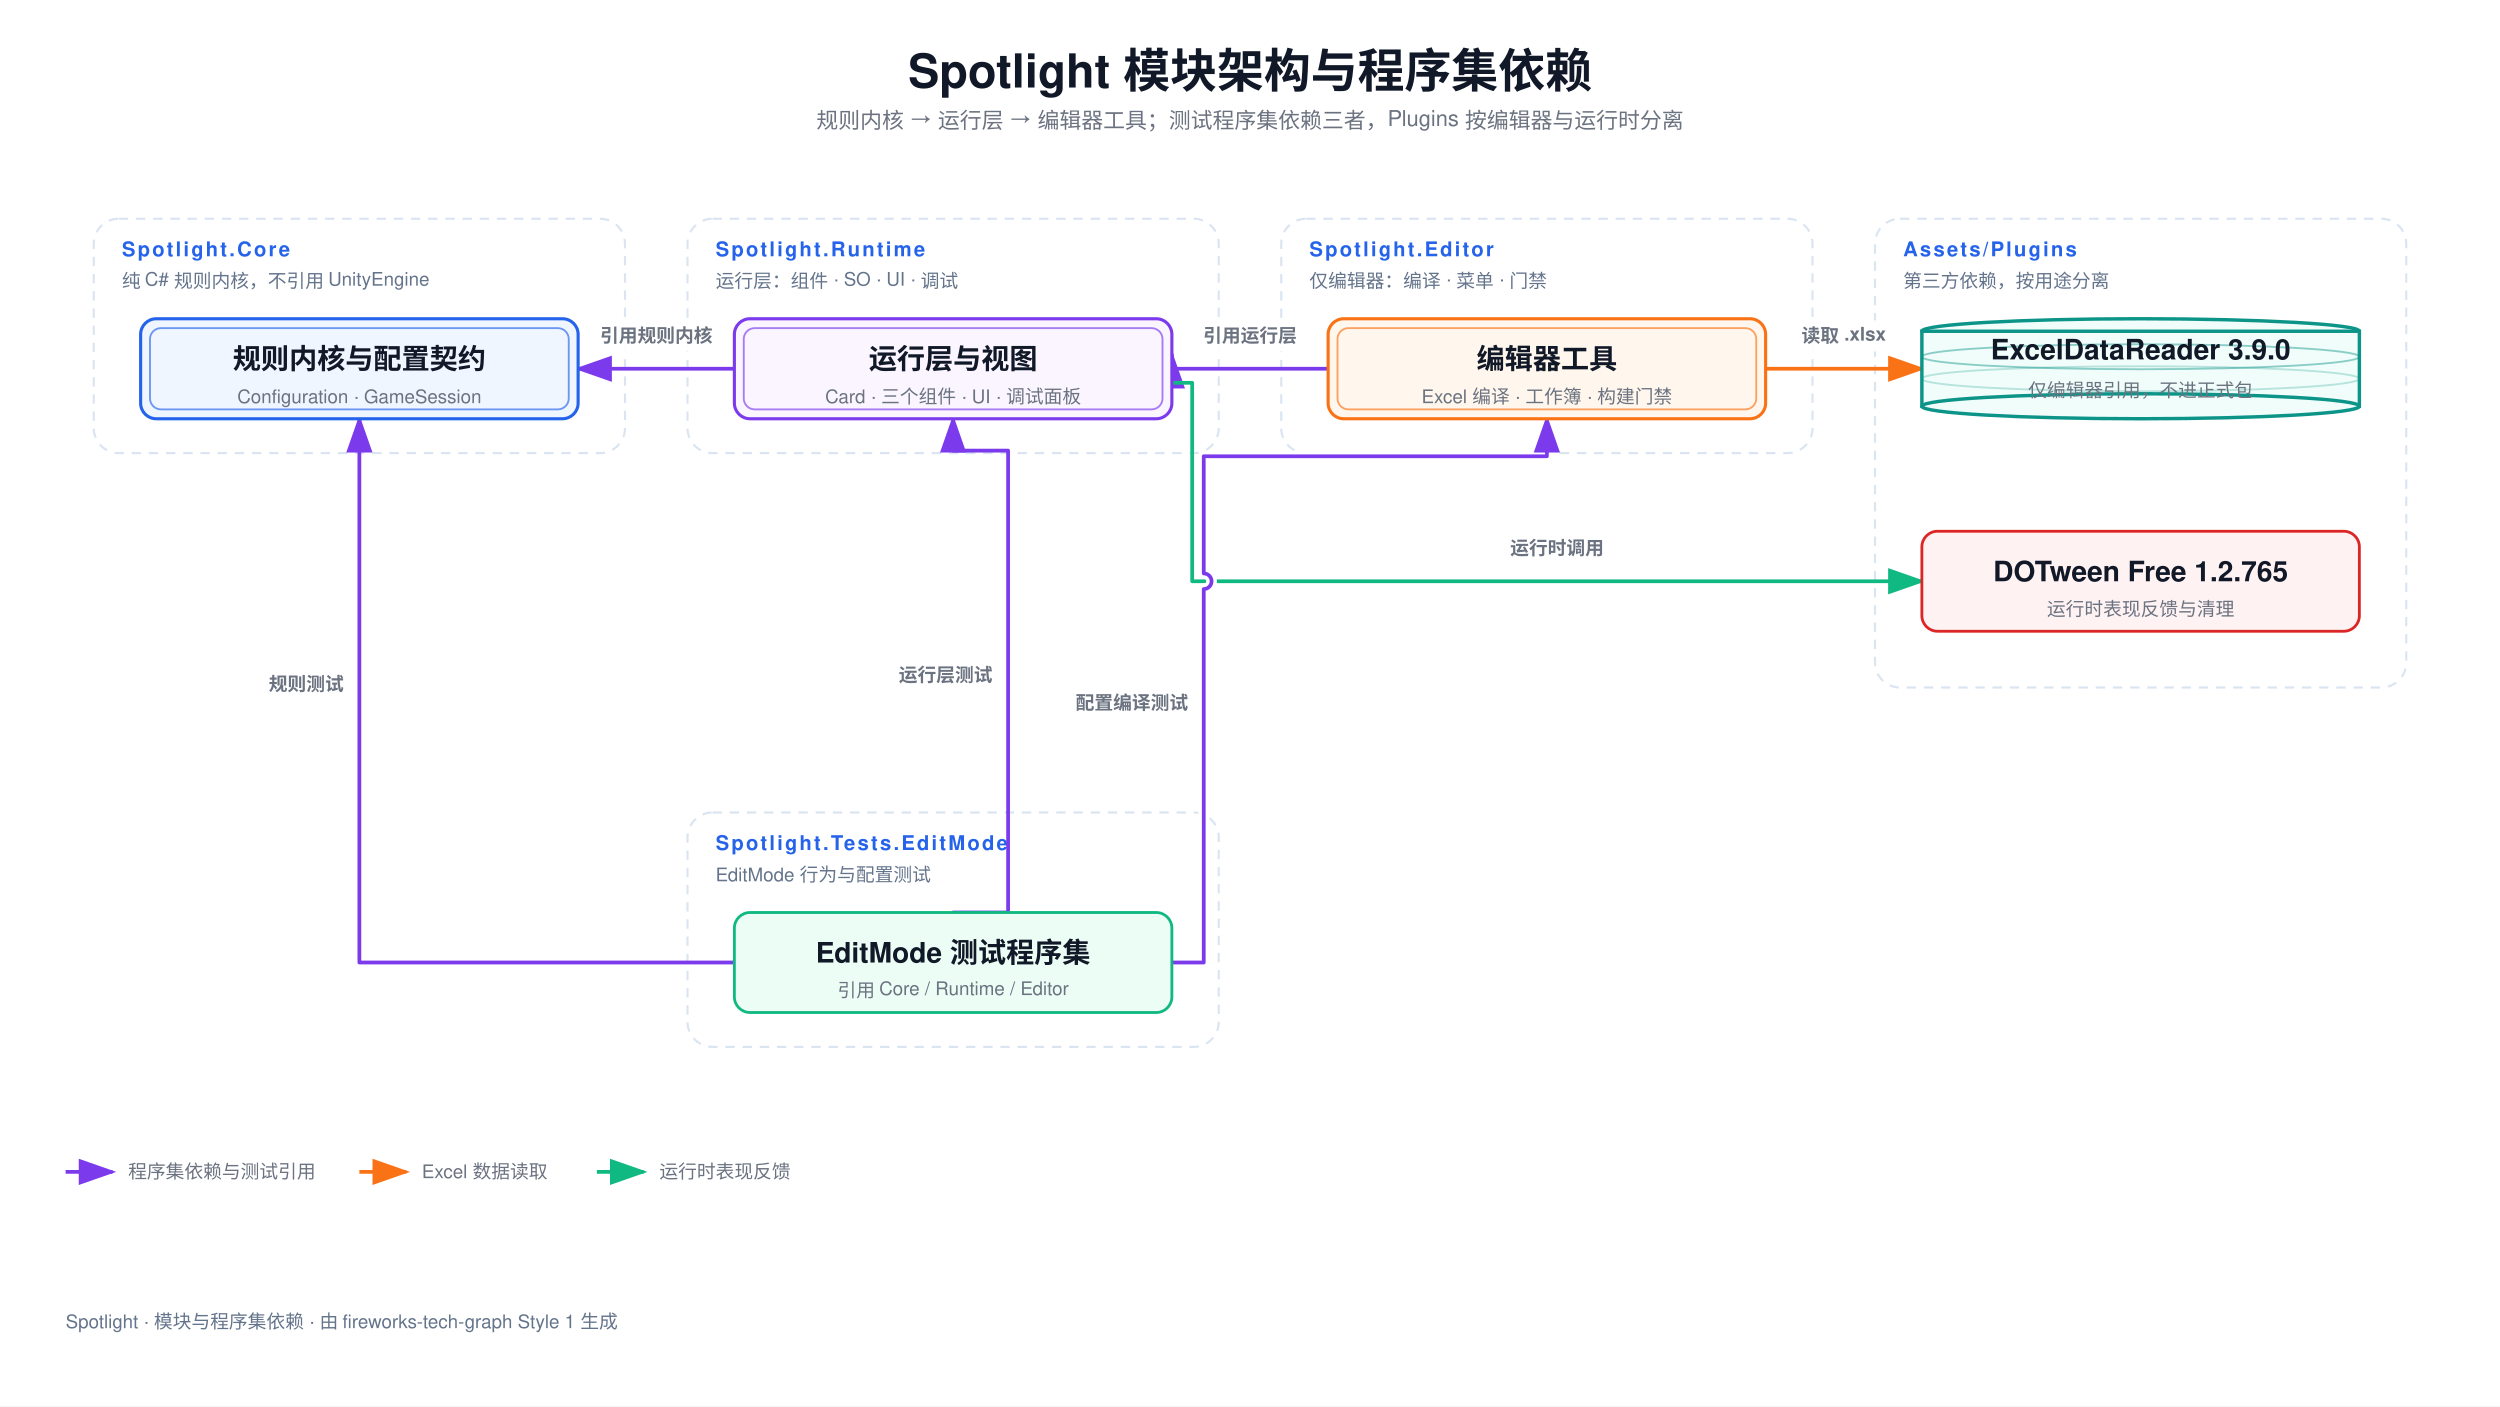
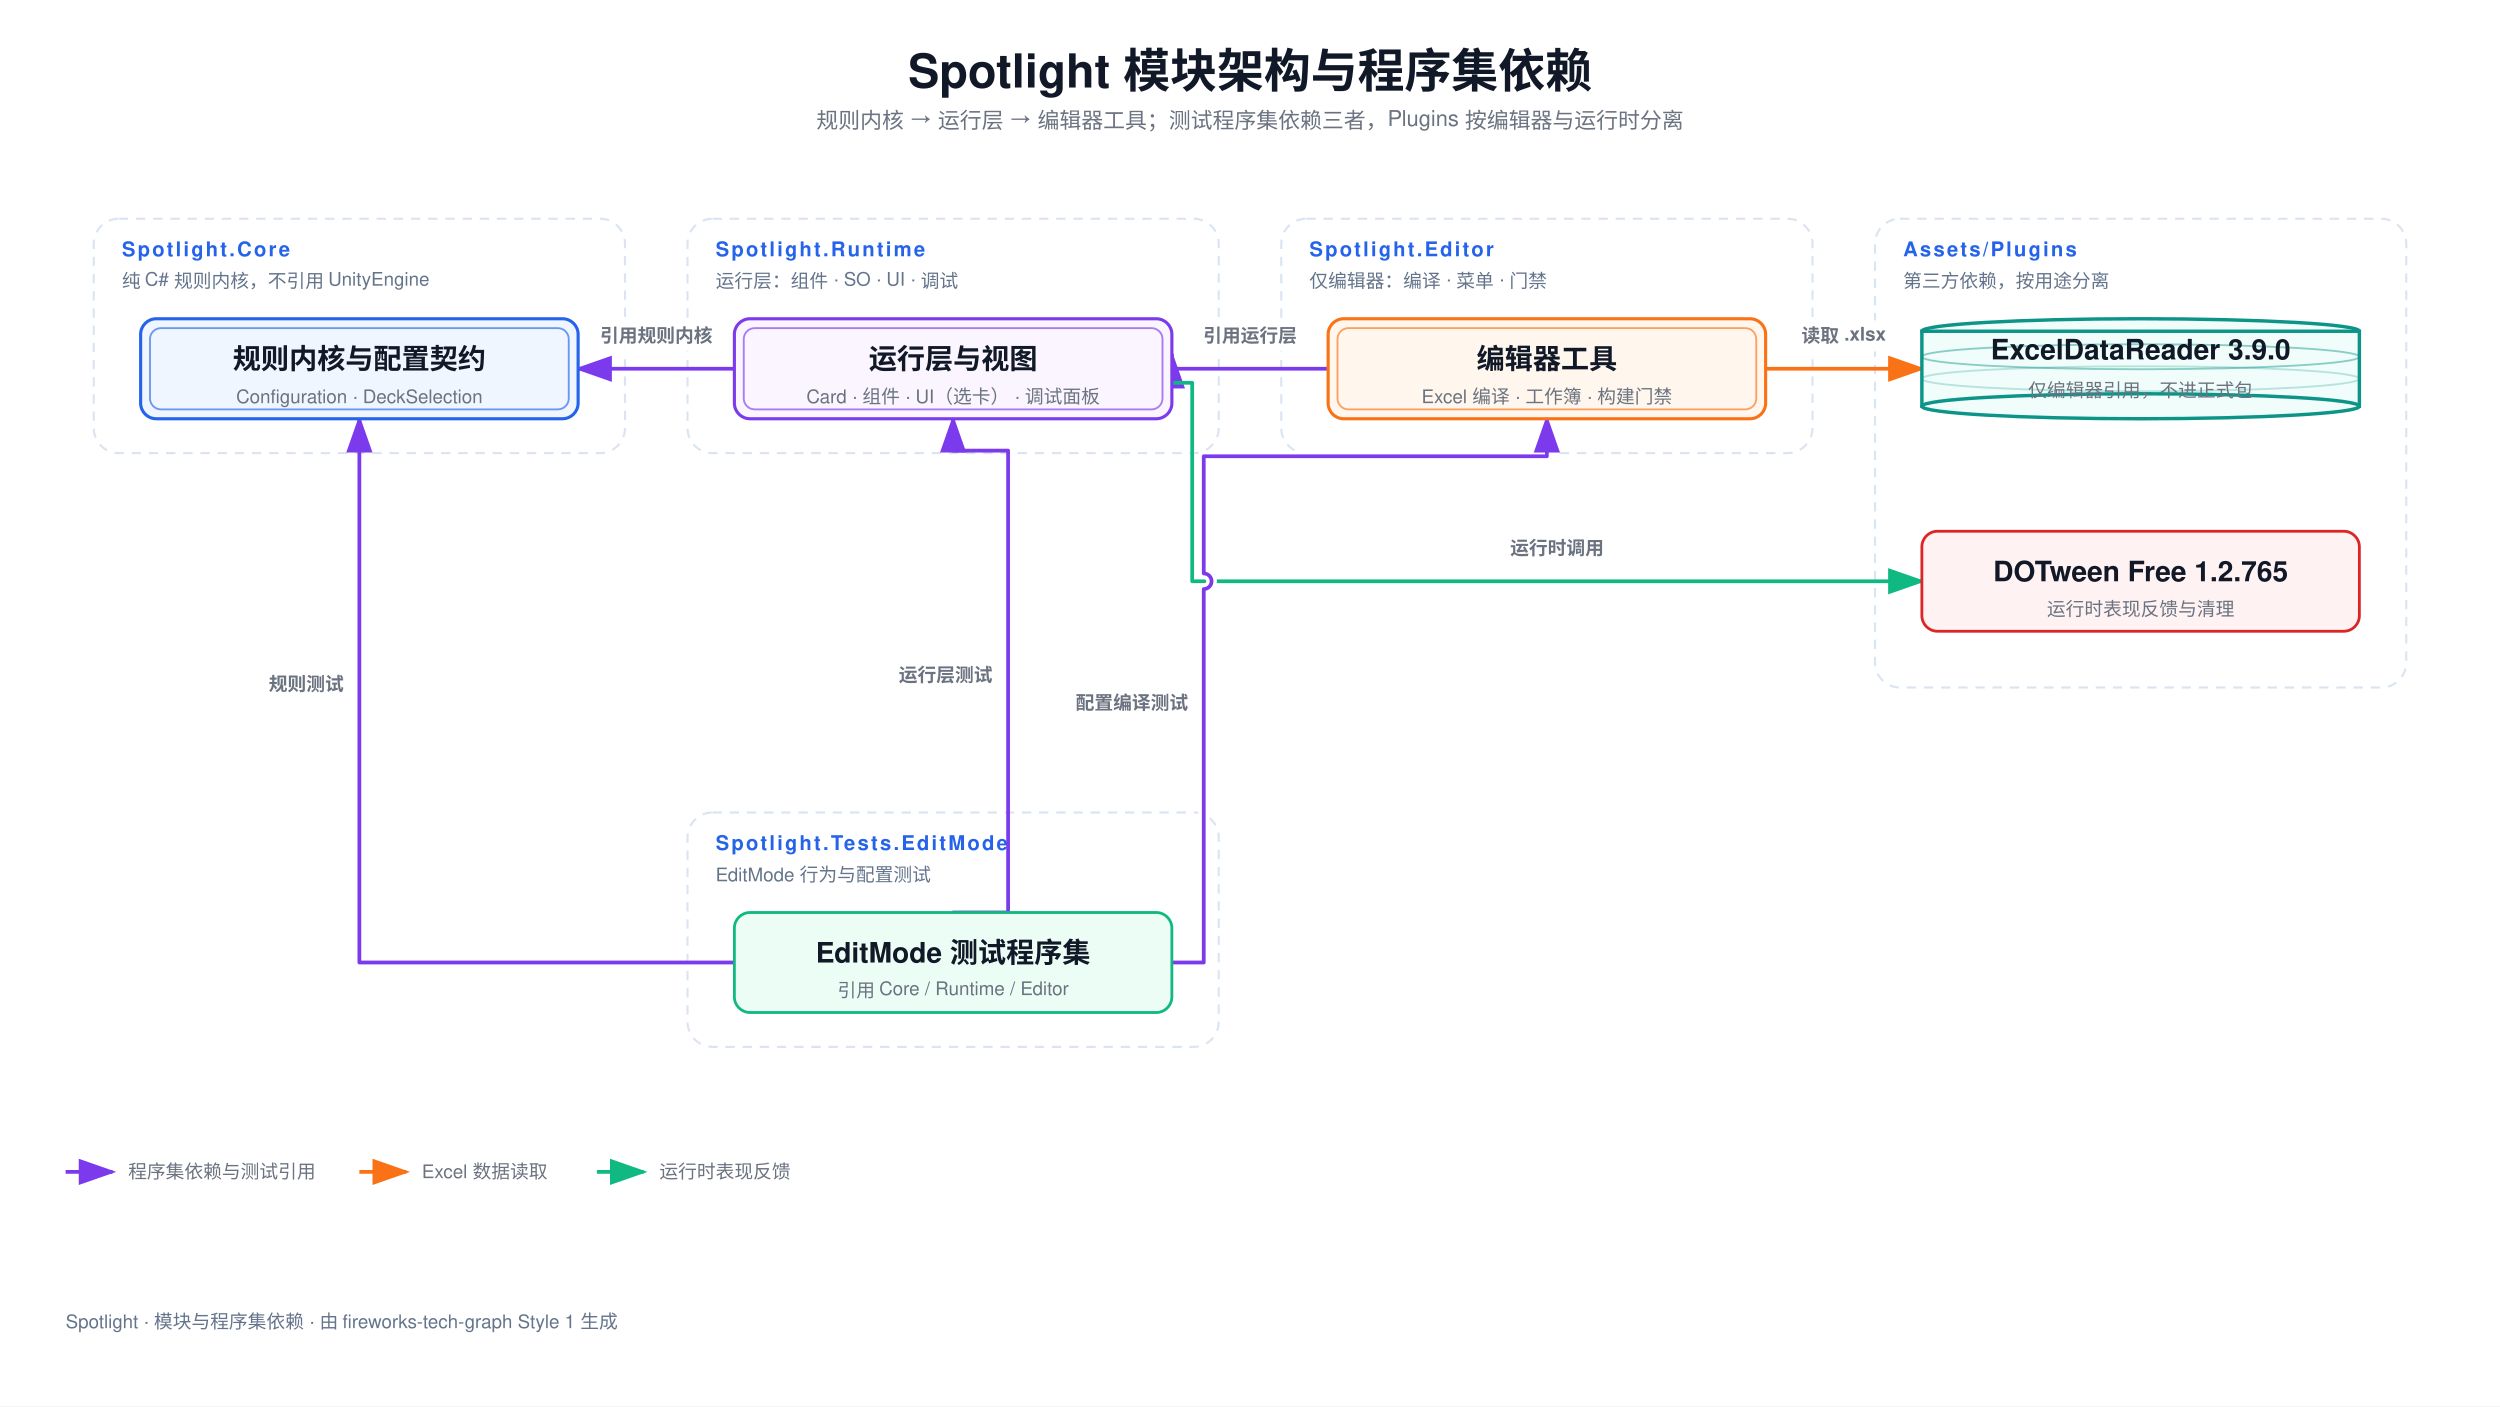
<svg xmlns="http://www.w3.org/2000/svg" viewBox="0 0 1600 900" width="1600" height="900" data-generator="fireworks-tech-graph" data-schema-version="1" data-text-metrics="heuristic-v1" data-style-id="1" data-visual-theme="Flat Icon" data-diagram-type="architecture" data-motion-scene="" data-semantic-profile="generic" data-semantic-valid="true" data-quality-profile="standard" data-max-bends-per-edge="12" data-max-total-bends="100" data-max-route-stretch="5.0" data-max-bridged-crossings="8" data-min-node-gap="0.0" data-min-container-gutter="0.0" data-min-label-clearance="2.0" data-min-segment-length="0.0">
  <defs>
    <marker id="arrowA" markerWidth="10" markerHeight="7" refX="9" refY="3.5" orient="auto">
      <polygon points="0 0, 10 3.5, 0 7" fill="#7c3aed" />
    </marker>
    <marker id="arrowB" markerWidth="10" markerHeight="7" refX="9" refY="3.5" orient="auto">
      <polygon points="0 0, 10 3.5, 0 7" fill="#10b981" />
    </marker>
    <marker id="arrowC" markerWidth="10" markerHeight="7" refX="9" refY="3.5" orient="auto">
      <polygon points="0 0, 10 3.5, 0 7" fill="#2563eb" />
    </marker>
    <marker id="arrowE" markerWidth="10" markerHeight="7" refX="9" refY="3.5" orient="auto">
      <polygon points="0 0, 10 3.5, 0 7" fill="#f97316" />
    </marker>
    <marker id="arrowF" markerWidth="10" markerHeight="7" refX="9" refY="3.5" orient="auto">
      <polygon points="0 0, 10 3.5, 0 7" fill="#7c3aed" />
    </marker>
    <marker id="arrowG" markerWidth="10" markerHeight="7" refX="9" refY="3.5" orient="auto">
      <polygon points="0 0, 10 3.5, 0 7" fill="#ef4444" />
    </marker>
    <marker id="arrowH" markerWidth="10" markerHeight="7" refX="9" refY="3.5" orient="auto">
      <polygon points="0 0, 10 3.5, 0 7" fill="#6b7280" />
    </marker>
    <filter id="shadowSoft" x="-20%" y="-20%" width="140%" height="160%">
      <feDropShadow dx="0" dy="3" stdDeviation="6" flood-color="#0f172a" flood-opacity="0.12" />
    </filter>
    <filter id="shadowGlass" x="-20%" y="-20%" width="140%" height="160%">
      <feDropShadow dx="0" dy="10" stdDeviation="16" flood-color="#020617" flood-opacity="0.28" />
    </filter>
    <style>
    text { font-family: 'Helvetica Neue', Helvetica, Arial, 'PingFang SC', 'Noto Sans CJK SC', 'Microsoft YaHei', 'Microsoft JhengHei', 'SimHei', sans-serif; }
    .title { font-size: 30px; font-weight: 700; fill: #111827; }
    .subtitle { font-size: 14px; font-weight: 500; fill: #6b7280; }
    .section { font-size: 13px; font-weight: 700; fill: #2563eb; letter-spacing: 1.4px; }
    .section-sub { font-size: 12px; font-weight: 500; fill: #64748b; }
    .node-title { font-weight: 700; fill: #111827; }
    .node-sub { font-weight: 500; fill: #6b7280; }
    .node-type { font-size: 12px; font-weight: 700; fill: #64748b; letter-spacing: 0.08em; }
    .arrow-label { font-size: 12px; font-weight: 600; fill: #6b7280; }
    .legend { font-size: 12px; font-weight: 500; fill: #6b7280; }
    .footnote { font-size: 12px; font-weight: 500; fill: #64748b; }
    .metric-label { font-size: 8.5px; font-weight: 700; fill: #64748b; text-transform: uppercase; }
    .metric-value { font-size: 9.5px; font-weight: 700; fill: #111827; }
    </style>
  </defs>
  <rect data-graph-role="background" width="1600.0" height="900.0" fill="#ffffff" />
  <text x="800.0" y="56" text-anchor="middle" class="title">Spotlight 模块架构与程序集依赖</text>
  <text x="800.0" y="82" text-anchor="middle" class="subtitle">规则内核 → 运行层 → 编辑器工具；测试程序集依赖三者，Plugins 按编辑器与运行时分离</text>
  <g id="c-core" data-graph-role="container" data-container-id="c-core" data-semantic-role="boundary" data-graph-bounds="60,140,400,290">
    <rect data-graph-role="container" x="60.0" y="140.0" width="340.0" height="150.0" rx="16.0" fill="none" stroke="#dbe5f1" stroke-width="1.4" stroke-dasharray="6 5" />
    <text x="78.0" y="164.0" class="section">Spotlight.Core</text>
    <text x="78.0" y="184.0" class="section-sub">纯 C# 规则内核，不引用 UnityEngine</text>
    <rect id="c-core-header" data-graph-role="reserved" data-reserved-kind="container-header" x="68" y="146" width="238.08" height="54" fill="none" stroke="none" />
  </g>
  <g id="c-runtime" data-graph-role="container" data-container-id="c-runtime" data-semantic-role="boundary" data-graph-bounds="440,140,780,290">
    <rect data-graph-role="container" x="440.0" y="140.0" width="340.0" height="150.0" rx="16.0" fill="none" stroke="#dbe5f1" stroke-width="1.4" stroke-dasharray="6 5" />
    <text x="458.0" y="164.0" class="section">Spotlight.Runtime</text>
    <text x="458.0" y="184.0" class="section-sub">运行层：组件 · SO · UI · 调试</text>
    <rect id="c-runtime-header" data-graph-role="reserved" data-reserved-kind="container-header" x="448" y="146" width="197.52" height="54" fill="none" stroke="none" />
  </g>
  <g id="c-editor" data-graph-role="container" data-container-id="c-editor" data-semantic-role="boundary" data-graph-bounds="820,140,1160,290">
    <rect data-graph-role="container" x="820.0" y="140.0" width="340.0" height="150.0" rx="16.0" fill="none" stroke="#dbe5f1" stroke-width="1.4" stroke-dasharray="6 5" />
    <text x="838.0" y="164.0" class="section">Spotlight.Editor</text>
    <text x="838.0" y="184.0" class="section-sub">仅编辑器：编译 · 菜单 · 门禁</text>
    <rect id="c-editor-header" data-graph-role="reserved" data-reserved-kind="container-header" x="828" y="146" width="193.2" height="54" fill="none" stroke="none" />
  </g>
  <g id="c-plugins" data-graph-role="container" data-container-id="c-plugins" data-semantic-role="boundary" data-graph-bounds="1200,140,1540,440">
    <rect data-graph-role="container" x="1200.0" y="140.0" width="340.0" height="300.0" rx="16.0" fill="none" stroke="#dbe5f1" stroke-width="1.4" stroke-dasharray="6 5" />
    <text x="1218.0" y="164.0" class="section">Assets/Plugins</text>
    <text x="1218.0" y="184.0" class="section-sub">第三方依赖，按用途分离</text>
    <rect id="c-plugins-header" data-graph-role="reserved" data-reserved-kind="container-header" x="1208" y="146" width="162" height="54" fill="none" stroke="none" />
  </g>
  <g id="c-tests" data-graph-role="container" data-container-id="c-tests" data-semantic-role="boundary" data-graph-bounds="440,520,780,670">
    <rect data-graph-role="container" x="440.0" y="520.0" width="340.0" height="150.0" rx="16.0" fill="none" stroke="#dbe5f1" stroke-width="1.4" stroke-dasharray="6 5" />
    <text x="458.0" y="544.0" class="section">Spotlight.Tests.EditMode</text>
    <text x="458.0" y="564.0" class="section-sub">EditMode 行为与配置测试</text>
    <rect id="c-tests-header" data-graph-role="reserved" data-reserved-kind="container-header" x="448" y="526" width="197.18" height="54" fill="none" stroke="none" />
  </g>
  <path id="e-runtime-core" data-graph-role="edge" data-edge-id="e-runtime-core" data-source="n-runtime" data-target="n-core" data-edge-kind="flow" data-topic-id="" data-flow="control" data-motion-role="" data-motion-stage="" data-motion-order="" data-protocol="" data-via="" data-critical-path-id="" data-critical-hop="" data-critical-hops="" data-critical="false" data-bends="0" data-route-stretch="1.0" data-bridges="" d="M 470,236 L 370,236" fill="none" stroke="#7c3aed" stroke-width="2.4" stroke-linecap="round" stroke-linejoin="round" marker-end="url(#arrowA)" />
  <path id="e-editor-runtime" data-graph-role="edge" data-edge-id="e-editor-runtime" data-source="n-editor" data-target="n-runtime" data-edge-kind="flow" data-topic-id="" data-flow="control" data-motion-role="" data-motion-stage="" data-motion-order="" data-protocol="" data-via="" data-critical-path-id="" data-critical-hop="" data-critical-hops="" data-critical="false" data-bends="1" data-route-stretch="1.0" data-bridges="" d="M 850,236 L 750,236 L 750,227 L 750,227" fill="none" stroke="#7c3aed" stroke-width="2.4" stroke-linecap="round" stroke-linejoin="round" marker-end="url(#arrowA)" />
  <path id="e-editor-excel" data-graph-role="edge" data-edge-id="e-editor-excel" data-source="n-editor" data-target="n-excel" data-edge-kind="flow" data-topic-id="" data-flow="data" data-motion-role="" data-motion-stage="" data-motion-order="" data-protocol="" data-via="" data-critical-path-id="" data-critical-hop="" data-critical-hops="" data-critical="false" data-bends="0" data-route-stretch="1.0" data-bridges="" d="M 1130,236 L 1230,236" fill="none" stroke="#f97316" stroke-width="2.4" stroke-linecap="round" stroke-linejoin="round" marker-end="url(#arrowE)" />
  <path id="e-runtime-dotween" data-graph-role="edge" data-edge-id="e-runtime-dotween" data-source="n-runtime" data-target="n-dotween" data-edge-kind="flow" data-topic-id="" data-flow="write" data-motion-role="" data-motion-stage="" data-motion-order="" data-protocol="" data-via="" data-critical-path-id="" data-critical-hop="" data-critical-hops="" data-critical="false" data-bends="2" data-route-stretch="1.0" data-bridges="" d="M 750,245 L 763,245 L 763,372 L 1230,372" fill="none" stroke="#10b981" stroke-width="2.4" stroke-linecap="round" stroke-linejoin="round" marker-end="url(#arrowB)" />
  <path id="e-tests-runtime" data-graph-role="edge" data-edge-id="e-tests-runtime" data-source="n-tests" data-target="n-runtime" data-edge-kind="flow" data-topic-id="" data-flow="control" data-motion-role="" data-motion-stage="" data-motion-order="" data-protocol="" data-via="" data-critical-path-id="" data-critical-hop="" data-critical-hops="" data-critical="false" data-bends="3" data-route-stretch="1.223" data-bridges="" d="M 610,584 L 645.18,584 L 645.18,288.4 L 610,288.4 L 610,268" fill="none" stroke="#7c3aed" stroke-width="2.4" stroke-linecap="round" stroke-linejoin="round" marker-end="url(#arrowA)" />
  <path id="e-tests-core" data-graph-role="edge" data-edge-id="e-tests-core" data-source="n-tests" data-target="n-core" data-edge-kind="flow" data-topic-id="" data-flow="control" data-motion-role="" data-motion-stage="" data-motion-order="" data-protocol="" data-via="" data-critical-path-id="" data-critical-hop="" data-critical-hops="" data-critical="false" data-bends="1" data-route-stretch="1.0" data-bridges="" d="M 470,616 L 230,616 L 230,268" fill="none" stroke="#7c3aed" stroke-width="2.4" stroke-linecap="round" stroke-linejoin="round" marker-end="url(#arrowA)" />
  <path id="e-tests-editor-bridge-mask" data-graph-role="bridge-mask" data-owner="e-tests-editor" d="M 750,616 L 770.4,616 L 770.4,377 A 5 5 0 0 0 770.4,367 L 770.4,292 L 990,292 L 990,268" fill="none" stroke="#ffffff" stroke-width="6.9" stroke-linecap="round" stroke-linejoin="round" />
  <path id="e-tests-editor" data-graph-role="edge" data-edge-id="e-tests-editor" data-source="n-tests" data-target="n-editor" data-edge-kind="flow" data-topic-id="" data-flow="control" data-motion-role="" data-motion-stage="" data-motion-order="" data-protocol="" data-via="" data-critical-path-id="" data-critical-hop="" data-critical-hops="" data-critical="false" data-bends="3" data-route-stretch="1.0" data-bridges="770.4,372" d="M 750,616 L 770.4,616 L 770.4,377 A 5 5 0 0 0 770.4,367 L 770.4,292 L 990,292 L 990,268" fill="none" stroke="#7c3aed" stroke-width="2.4" stroke-linecap="round" stroke-linejoin="round" marker-end="url(#arrowA)" />
  <g id="node-n-core" data-graph-role="node" data-node-id="n-core" data-semantic-role="double_rect" data-motion-role="" data-motion-stage="" data-motion-order="" data-parent="" data-deployment-id="" data-topic-id="" data-span-id="" data-station-order="" data-status="" data-start-ms="" data-duration-ms="" data-parent-span="" data-graph-bounds="90,204,370,268">
    <rect x="90.0" y="204.0" width="280.0" height="64.0" rx="10.0" fill="#eff6ff" stroke="#2563eb" stroke-width="2.0" />
    <rect x="96.0" y="210.0" width="268.0" height="52.0" rx="7.0" fill="none" stroke="#2563eb" stroke-width="1.2" opacity="0.65" />
    <text data-text-role="title" data-full-text="规则内核与配置契约" data-text-max-width="248.0" x="230.0" y="236.0" text-anchor="middle" class="node-title" font-size="18">规则内核与配置契约</text>
-     <text data-text-role="subtitle" data-full-text="Configuration · GameSession" data-text-max-width="248.0" x="230.0" y="258.0" text-anchor="middle" class="node-sub" font-size="12">Configuration · GameSession</text>
+     <text data-text-role="subtitle" data-full-text="Configuration · DeckSelection" data-text-max-width="248.0" x="230.0" y="258.0" text-anchor="middle" class="node-sub" font-size="12">Configuration · DeckSelection</text>
  </g>
  <g id="node-n-runtime" data-graph-role="node" data-node-id="n-runtime" data-semantic-role="double_rect" data-motion-role="" data-motion-stage="" data-motion-order="" data-parent="" data-deployment-id="" data-topic-id="" data-span-id="" data-station-order="" data-status="" data-start-ms="" data-duration-ms="" data-parent-span="" data-graph-bounds="470,204,750,268">
    <rect x="470.0" y="204.0" width="280.0" height="64.0" rx="10.0" fill="#faf5ff" stroke="#7c3aed" stroke-width="2.0" />
    <rect x="476.0" y="210.0" width="268.0" height="52.0" rx="7.0" fill="none" stroke="#7c3aed" stroke-width="1.2" opacity="0.65" />
    <text data-text-role="title" data-full-text="运行层与视图" data-text-max-width="248.0" x="610.0" y="236.0" text-anchor="middle" class="node-title" font-size="18">运行层与视图</text>
-     <text data-text-role="subtitle" data-full-text="Card · 三个组件 · UI · 调试面板" data-text-max-width="248.0" x="610.0" y="258.0" text-anchor="middle" class="node-sub" font-size="12">Card · 三个组件 · UI · 调试面板</text>
+     <text data-text-role="subtitle" data-full-text="Card · 组件 · UI（选卡） · 调试面板" data-text-max-width="248.0" x="610.0" y="258.0" text-anchor="middle" class="node-sub" font-size="12">Card · 组件 · UI（选卡） · 调试面板</text>
  </g>
  <g id="node-n-editor" data-graph-role="node" data-node-id="n-editor" data-semantic-role="double_rect" data-motion-role="" data-motion-stage="" data-motion-order="" data-parent="" data-deployment-id="" data-topic-id="" data-span-id="" data-station-order="" data-status="" data-start-ms="" data-duration-ms="" data-parent-span="" data-graph-bounds="850,204,1130,268">
    <rect x="850.0" y="204.0" width="280.0" height="64.0" rx="10.0" fill="#fff7ed" stroke="#f97316" stroke-width="2.0" />
    <rect x="856.0" y="210.0" width="268.0" height="52.0" rx="7.0" fill="none" stroke="#f97316" stroke-width="1.2" opacity="0.65" />
    <text data-text-role="title" data-full-text="编辑器工具" data-text-max-width="248.0" x="990.0" y="236.0" text-anchor="middle" class="node-title" font-size="18">编辑器工具</text>
    <text data-text-role="subtitle" data-full-text="Excel 编译 · 工作簿 · 构建门禁" data-text-max-width="248.0" x="990.0" y="258.0" text-anchor="middle" class="node-sub" font-size="12">Excel 编译 · 工作簿 · 构建门禁</text>
  </g>
  <g id="node-n-excel" data-graph-role="node" data-node-id="n-excel" data-semantic-role="cylinder" data-motion-role="" data-motion-stage="" data-motion-order="" data-parent="" data-deployment-id="" data-topic-id="" data-span-id="" data-station-order="" data-status="" data-start-ms="" data-duration-ms="" data-parent-span="" data-graph-bounds="1230,204,1510,268">
    <ellipse cx="1370.0" cy="212.0" rx="140.0" ry="8.0" fill="#f0fdfa" stroke="#0d9488" stroke-width="2.2" />
    <rect x="1230.0" y="212.0" width="280.0" height="48.0" fill="#f0fdfa" stroke="#0d9488" stroke-width="2.2" />
    <ellipse cx="1370.0" cy="260.0" rx="140.0" ry="8.0" fill="#f0fdfa" stroke="#0d9488" stroke-width="2.2" />
    <ellipse cx="1370.0" cy="228.32" rx="140.0" ry="8.0" fill="none" stroke="#0d9488" stroke-opacity="0.45" stroke-width="1.2" />
    <ellipse cx="1370.0" cy="242.4" rx="140.0" ry="8.0" fill="none" stroke="#0d9488" stroke-opacity="0.25" stroke-width="1.2" />
    <text data-text-role="title" data-full-text="ExcelDataReader 3.9.0" data-text-max-width="256.0" x="1370.0" y="230.0" text-anchor="middle" class="node-title" font-size="18">ExcelDataReader 3.9.0</text>
    <text data-text-role="subtitle" data-full-text="仅编辑器引用，不进正式包" data-text-max-width="256.0" x="1370.0" y="254.0" text-anchor="middle" class="node-sub" font-size="12">仅编辑器引用，不进正式包</text>
  </g>
  <g id="node-n-dotween" data-graph-role="node" data-node-id="n-dotween" data-semantic-role="rect" data-motion-role="" data-motion-stage="" data-motion-order="" data-parent="" data-deployment-id="" data-topic-id="" data-span-id="" data-station-order="" data-status="" data-start-ms="" data-duration-ms="" data-parent-span="" data-graph-bounds="1230,340,1510,404">
    <rect x="1230.0" y="340.0" width="280.0" height="64.0" rx="10.0" fill="#fef2f2" stroke="#dc2626" stroke-width="1.8" />
    <text data-text-role="title" data-full-text="DOTween Free 1.2.765" data-text-max-width="256.0" x="1370.0" y="372.0" text-anchor="middle" class="node-title" font-size="18">DOTween Free 1.2.765</text>
    <text data-text-role="subtitle" data-full-text="运行时表现反馈与清理" data-text-max-width="256.0" x="1370.0" y="394.0" text-anchor="middle" class="node-sub" font-size="12">运行时表现反馈与清理</text>
  </g>
  <g id="node-n-tests" data-graph-role="node" data-node-id="n-tests" data-semantic-role="rect" data-motion-role="" data-motion-stage="" data-motion-order="" data-parent="" data-deployment-id="" data-topic-id="" data-span-id="" data-station-order="" data-status="" data-start-ms="" data-duration-ms="" data-parent-span="" data-graph-bounds="470,584,750,648">
    <rect x="470.0" y="584.0" width="280.0" height="64.0" rx="10.0" fill="#ecfdf5" stroke="#10b981" stroke-width="1.8" />
    <text data-text-role="title" data-full-text="EditMode 测试程序集" data-text-max-width="256.0" x="610.0" y="616.0" text-anchor="middle" class="node-title" font-size="18">EditMode 测试程序集</text>
    <text data-text-role="subtitle" data-full-text="引用 Core / Runtime / Editor" data-text-max-width="256.0" x="610.0" y="638.0" text-anchor="middle" class="node-sub" font-size="12">引用 Core / Runtime / Editor</text>
  </g>
  <g id="e-runtime-core-label" data-graph-role="label" data-owner="e-runtime-core" data-graph-bounds="377,205,463,225">
    <rect x="377.0" y="205.0" width="86.0" height="20" rx="6" fill="#ffffff" opacity="0.94" />
    <text x="420.0" y="219.0" text-anchor="middle" class="arrow-label">引用规则内核</text>
  </g>
  <g id="e-editor-runtime-label" data-graph-role="label" data-owner="e-editor-runtime" data-graph-bounds="763,205,837,225">
    <rect x="763.0" y="205.0" width="74.0" height="20" rx="6" fill="#ffffff" opacity="0.94" />
    <text x="800.0" y="219.0" text-anchor="middle" class="arrow-label">引用运行层</text>
  </g>
  <g id="e-editor-excel-label" data-graph-role="label" data-owner="e-editor-excel" data-graph-bounds="1144.56,205,1215.44,225">
    <rect x="1144.56" y="205.0" width="70.88" height="20" rx="6" fill="#ffffff" opacity="0.94" />
    <text x="1180.0" y="219.0" text-anchor="middle" class="arrow-label">读取 .xlsx</text>
  </g>
  <g id="e-runtime-dotween-label" data-graph-role="label" data-owner="e-runtime-dotween" data-graph-bounds="959.5,341,1033.5,361">
    <rect x="959.5" y="341.0" width="74.0" height="20" rx="6" fill="#ffffff" opacity="0.94" />
    <text x="996.5" y="355.0" text-anchor="middle" class="arrow-label">运行时调用</text>
  </g>
  <g id="e-tests-runtime-label" data-graph-role="label" data-owner="e-tests-runtime" data-graph-bounds="568.18,422.2,642.18,442.2">
    <rect x="568.18" y="422.2" width="74.0" height="20" rx="6" fill="#ffffff" opacity="0.94" />
    <text x="605.18" y="436.2" text-anchor="middle" class="arrow-label">运行层测试</text>
  </g>
  <g id="e-tests-core-label" data-graph-role="label" data-owner="e-tests-core" data-graph-bounds="165,428,227,448">
    <rect x="165.0" y="428.0" width="62.0" height="20" rx="6" fill="#ffffff" opacity="0.94" />
    <text x="196.0" y="442.0" text-anchor="middle" class="arrow-label">规则测试</text>
  </g>
  <g id="e-tests-editor-label" data-graph-role="label" data-owner="e-tests-editor" data-graph-bounds="681.4,440,767.4,460">
    <rect x="681.4" y="440.0" width="86.0" height="20" rx="6" fill="#ffffff" opacity="0.94" />
    <text x="724.4" y="454.0" text-anchor="middle" class="arrow-label">配置编译测试</text>
  </g>
  <g id="legend" data-graph-role="legend">
    <rect id="legend-zone" data-graph-role="reserved" data-reserved-kind="legend" x="32" y="736" width="494" height="46" rx="10" fill="none" stroke="none" />
    <line data-graph-role="decoration" x1="42.0" y1="750.0" x2="72.0" y2="750.0" stroke="#7c3aed" stroke-width="2.4" marker-end="url(#arrowA)" />
    <text data-graph-role="decoration" x="82.0" y="754.0" class="legend">程序集依赖与测试引用</text>
    <line data-graph-role="decoration" x1="230.0" y1="750.0" x2="260.0" y2="750.0" stroke="#f97316" stroke-width="2.4" marker-end="url(#arrowE)" />
    <text data-graph-role="decoration" x="270.0" y="754.0" class="legend">Excel 数据读取</text>
    <line data-graph-role="decoration" x1="382.0" y1="750.0" x2="412.0" y2="750.0" stroke="#10b981" stroke-width="2.4" marker-end="url(#arrowB)" />
    <text data-graph-role="decoration" x="422.0" y="754.0" class="legend">运行时表现反馈</text>
  </g>
  <g id="footer" data-graph-role="reserved" data-graph-bounds="42,838,434,854">
    <text x="42.0" y="850.0" class="footnote">Spotlight · 模块与程序集依赖 · 由 fireworks-tech-graph Style 1 生成</text>
  </g>
</svg>
